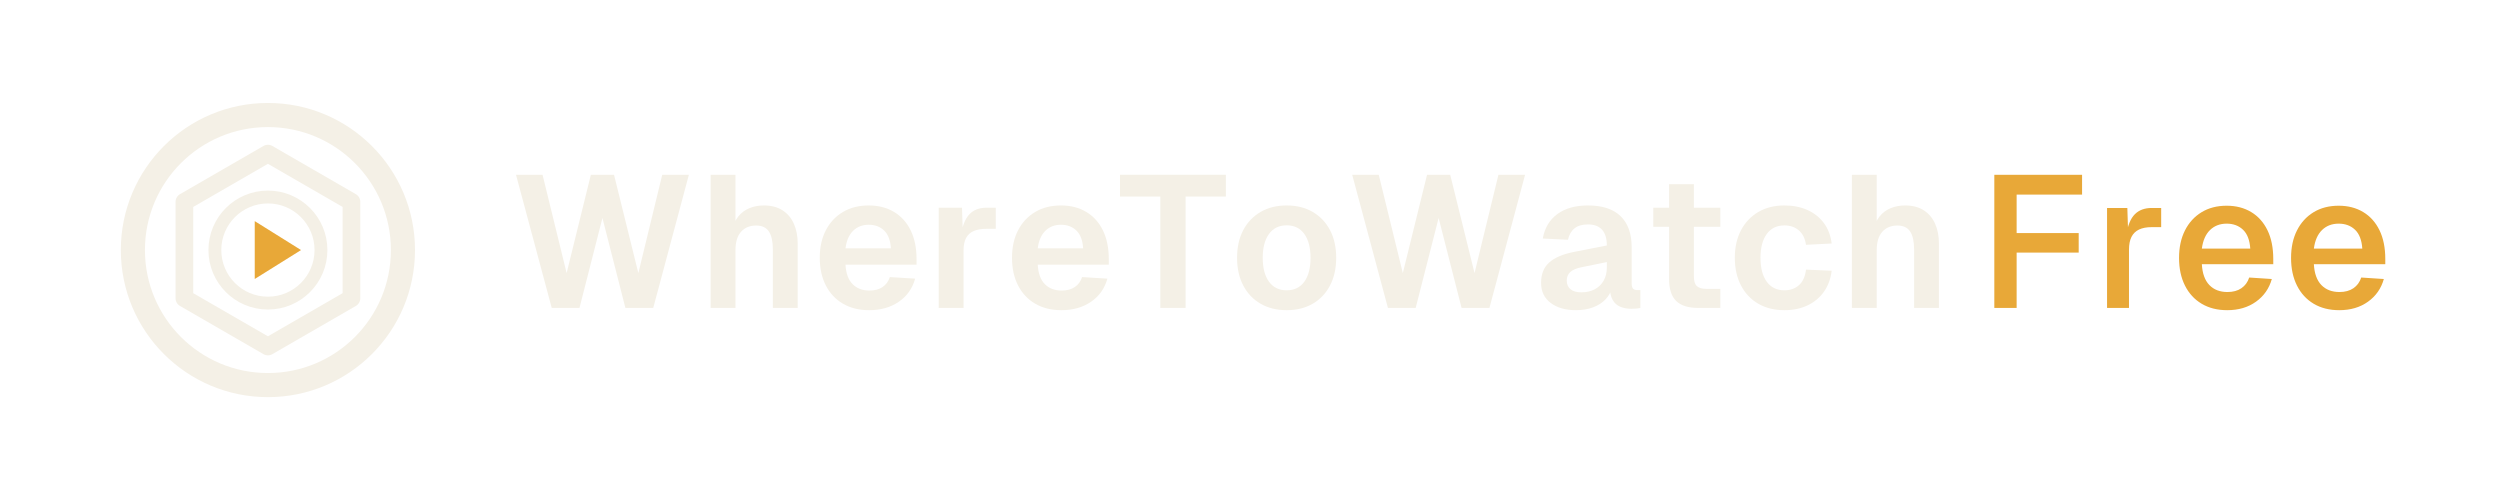
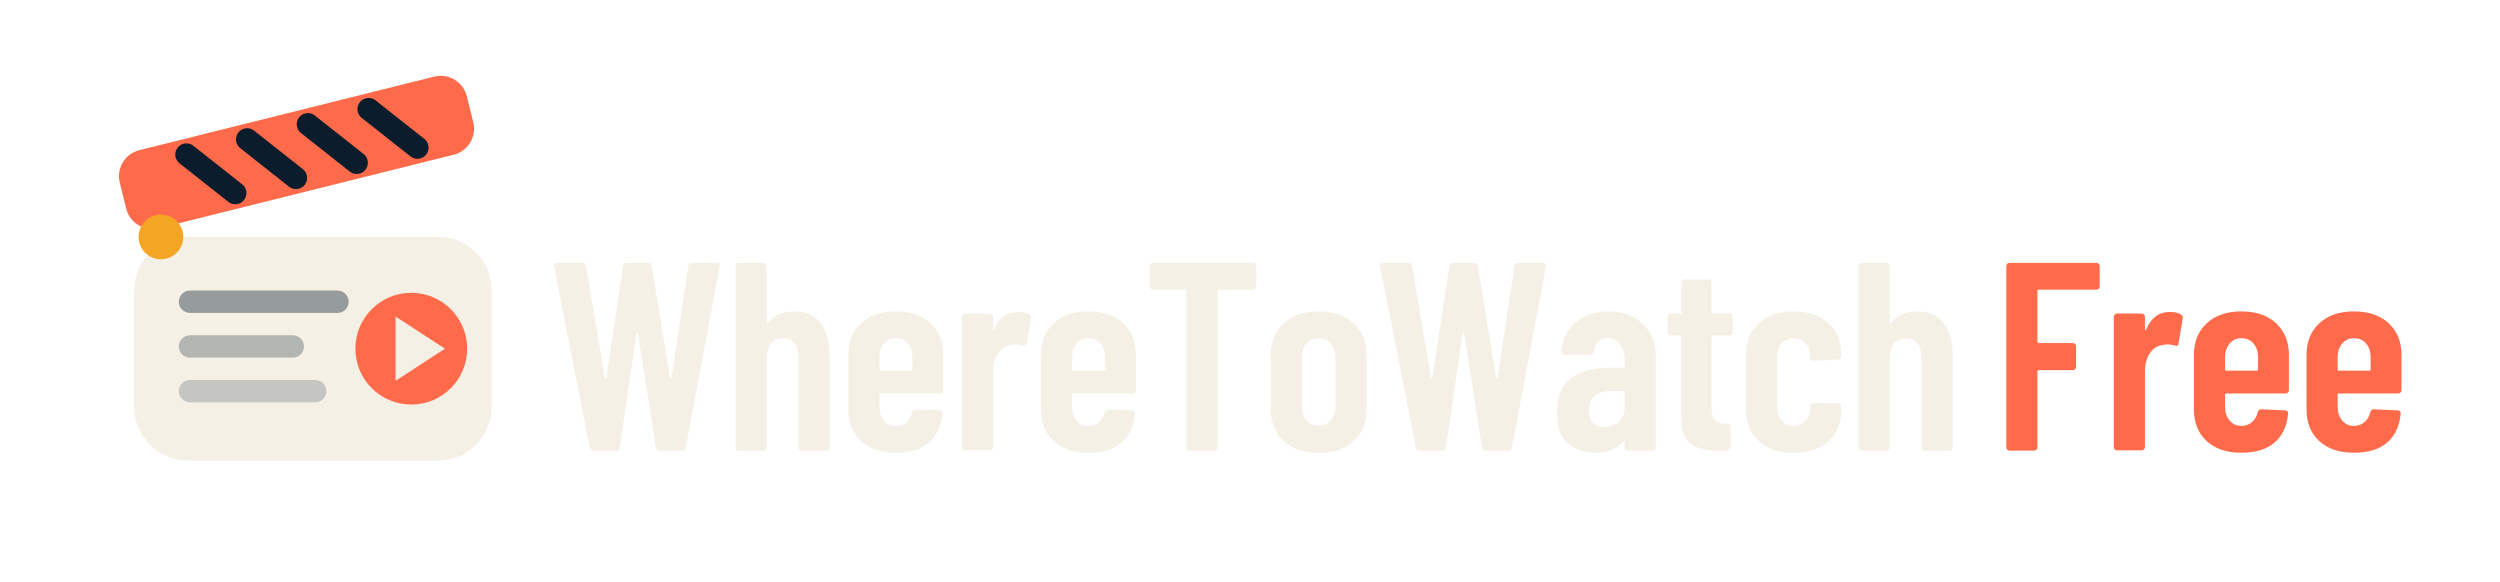
- <svg xmlns="http://www.w3.org/2000/svg" viewBox="0 0 559.87 112.00" width="559.87" height="112.00" fill="none">
-   <g transform="translate(24.000 20.000) scale(0.72)">
-     <circle cx="50.0" cy="50.0" r="42.0" fill="none" stroke="#F4F0E6" stroke-width="7.500" />
-     <path d="M 50.000,20.000 L 75.981,35.000 L 75.981,65.000 L 50.000,80.000 L 24.019,65.000 L 24.019,35.000 Z" fill="none" stroke="#F4F0E6" stroke-width="5.500" stroke-linejoin="round" />
-     <circle cx="50.0" cy="50.0" r="16.5" fill="none" stroke="#F4F0E6" stroke-width="4.000" />
-     <path d="M 45.900,41.000 L 60.300,50.000 L 45.900,59.000 Z" fill="#E8A838" />
+ <svg xmlns="http://www.w3.org/2000/svg" viewBox="0 0 447.40 104.00" width="447.40" height="104.00" fill="none">
+   <g transform="translate(16.000 12.000) scale(0.8)">
+     <rect x="10.0" y="38.0" width="80.0" height="50.0" rx="12.0" fill="#F4F0E6" />
+     <rect x="20" y="50" width="38" height="5" rx="2.5" fill="#0B1C2C" opacity="0.40" />
+     <rect x="20" y="60" width="28" height="5" rx="2.5" fill="#0B1C2C" opacity="0.28" />
+     <rect x="20" y="70" width="33" height="5" rx="2.5" fill="#0B1C2C" opacity="0.20" />
+     <circle cx="72.0" cy="63.0" r="12.5" fill="#FF6B4A" />
+     <path d="M68.49,55.81 L79.53,63.00 L68.49,70.19 Z" fill="#F4F0E6" />
+     <g transform="rotate(-14 16.0 38.0)">
+       <rect x="10" y="18" width="80" height="18" rx="6" fill="#FF6B4A" />
+       <g stroke="#0B1C2C" stroke-width="5" stroke-linecap="round">
+         <line x1="26" y1="21.5" x2="34.5" y2="32.5" />
+         <line x1="40" y1="21.5" x2="48.5" y2="32.5" />
+         <line x1="54" y1="21.5" x2="62.5" y2="32.5" />
+         <line x1="68" y1="21.5" x2="76.5" y2="32.5" />
+       </g>
+     </g>
+     <circle cx="16.0" cy="38.0" r="5" fill="#F5A524" />
  </g>
-   <path transform="translate(114.000 68.960) scale(0.042 -0.042)" d="M227.64 0 37.12 710H178.64L307.04 185.76L436.2 710H559.72L689.44 185.76L816.84 710H958.92L768.84 0H620.36L497.96 479.6L375.56 0Z" fill="#F4F0E6" />
-   <path transform="translate(156.232 68.960) scale(0.042 -0.042)" d="M69.44 0V710H201.84V411.68L184.8 411.92Q193.04 458.12 216.82 487.66Q240.6 517.2 275.82 531.8Q311.04 546.4 353.04 546.4Q412.24 546.4 452.4 520.68Q492.56 494.96 513.06 449.02Q533.56 403.08 533.56 343.64V0H401.16V311.28Q401.16 375.52 380.04 407.46Q358.92 439.4 312.16 439.4Q261.36 439.4 231.6 406.12Q201.84 372.84 201.84 308.08V0Z" fill="#F4F0E6" />
-   <path transform="translate(181.958 68.960) scale(0.042 -0.042)" d="M301.96 -12Q221.68 -12 162.56 22.44Q103.44 56.88 71.08 119.82Q38.72 182.76 38.72 267.2Q38.72 351.64 71.08 414.08Q103.44 476.52 162 511.46Q220.56 546.4 299.72 546.4Q376.64 546.4 434.26 512.14Q491.88 477.88 523.36 413.68Q554.84 349.48 554.84 259.6V230.64H176Q179.68 161.48 213.58 127.06Q247.48 92.64 303.72 92.64Q345.6 92.64 373.38 111.2Q401.16 129.76 412.4 164.48L547.28 156.16Q525.84 78.12 460.52 33.06Q395.2 -12 301.96 -12ZM176 317.84H417.96Q414.16 381.64 382.04 412.58Q349.92 443.52 299.72 443.52Q249.28 443.52 216.38 411.08Q183.48 378.64 176 317.84Z" fill="#F4F0E6" />
-   <path transform="translate(207.306 68.960) scale(0.042 -0.042)" d="M69.44 0V534.4H193.6L198.48 384.56L187.84 387.12Q200.04 464.8 233.32 499.6Q266.6 534.4 324.36 534.4H373.72V421.84H324.04Q282.72 421.84 255.78 409.98Q228.84 398.12 215.34 372.92Q201.84 347.72 201.84 306.36V0Z" fill="#F4F0E6" />
-   <path transform="translate(225.010 68.960) scale(0.042 -0.042)" d="M301.96 -12Q221.68 -12 162.56 22.44Q103.44 56.88 71.08 119.82Q38.72 182.76 38.72 267.2Q38.72 351.64 71.08 414.08Q103.44 476.52 162 511.46Q220.56 546.4 299.72 546.4Q376.64 546.4 434.26 512.14Q491.88 477.88 523.36 413.68Q554.84 349.48 554.84 259.6V230.64H176Q179.68 161.48 213.58 127.06Q247.48 92.64 303.72 92.64Q345.6 92.64 373.38 111.2Q401.16 129.76 412.4 164.48L547.28 156.16Q525.84 78.12 460.52 33.06Q395.2 -12 301.96 -12ZM176 317.84H417.96Q414.16 381.64 382.04 412.58Q349.92 443.52 299.72 443.52Q249.28 443.52 216.38 411.08Q183.48 378.64 176 317.84Z" fill="#F4F0E6" />
-   <path transform="translate(250.358 68.960) scale(0.042 -0.042)" d="M225.96 0V593.88H11.12V710H575.64V593.88H360.8V0Z" fill="#F4F0E6" />
-   <path transform="translate(275.412 68.960) scale(0.042 -0.042)" d="M303.28 -12Q223.68 -12 164.06 22.44Q104.44 56.88 71.58 119.82Q38.72 182.76 38.72 267.2Q38.72 352.2 71.58 414.64Q104.44 477.08 164.06 511.74Q223.68 546.4 303.28 546.4Q382.88 546.4 442.22 511.74Q501.56 477.08 534.42 414.64Q567.28 352.2 567.28 267.2Q567.28 182.76 534.42 119.82Q501.56 56.88 442.22 22.44Q382.88 -12 303.28 -12ZM303.28 93.96Q363.96 93.96 397.2 139.64Q430.44 185.32 430.44 267.2Q430.44 348.64 397.2 394.54Q363.96 440.44 303.28 440.44Q242.6 440.44 209.08 394.54Q175.56 348.64 175.56 267.2Q175.56 185.32 209.08 139.64Q242.6 93.96 303.28 93.96Z" fill="#F4F0E6" />
-   <path transform="translate(301.264 68.960) scale(0.042 -0.042)" d="M227.64 0 37.12 710H178.64L307.04 185.76L436.2 710H559.72L689.44 185.76L816.84 710H958.92L768.84 0H620.36L497.96 479.6L375.56 0Z" fill="#F4F0E6" />
-   <path transform="translate(343.496 68.960) scale(0.042 -0.042)" d="M224.76 -12Q141.44 -12 90.08 26.44Q38.72 64.88 38.72 133.76Q38.72 203.52 82.02 242.3Q125.32 281.08 212.76 298.4L389.32 332.96Q389.32 388.96 363.76 417.12Q338.2 445.28 288.84 445.28Q243.08 445.28 217.02 424.3Q190.96 403.32 182.04 363.48L47.72 370.04Q63.16 455.16 125.72 500.78Q188.28 546.4 288.84 546.4Q404.04 546.4 462.88 489.12Q521.72 431.84 521.72 324.24V132.08Q521.72 110.56 529.1 102.84Q536.48 95.12 551.48 95.12H568.08V0Q561.88 -1.88 548.04 -3.26Q534.2 -4.64 520.24 -4.64Q487.32 -4.64 461.08 6.2Q434.84 17.04 420 43.3Q405.16 69.56 405.16 116.16L416.92 108Q408.16 72.68 382.04 45.4Q355.92 18.12 315.7 3.06Q275.48 -12 224.76 -12ZM253 83.12Q294.56 83.12 325.02 99.44Q355.48 115.76 372.4 145.54Q389.32 175.32 389.32 215.36V244.56L254.28 216.96Q213.04 208.72 194.3 191.3Q175.56 173.88 175.56 146.16Q175.56 116.2 195.68 99.66Q215.8 83.12 253 83.12Z" fill="#F4F0E6" />
-   <path transform="translate(368.382 68.960) scale(0.042 -0.042)" d="M284.56 0Q204.2 0 166.4 37.18Q128.6 74.36 128.6 154.48V659.72H261V167.92Q261 130.16 277.22 115.94Q293.44 101.72 326.88 101.72H402V0ZM44.44 432.68V534.4H402V432.68Z" fill="#F4F0E6" />
-   <path transform="translate(386.884 68.960) scale(0.042 -0.042)" d="M303.28 -12Q223.12 -12 163.78 22.44Q104.44 56.88 71.58 119.82Q38.72 182.76 38.72 267.2Q38.72 351.64 71.58 414.08Q104.44 476.52 163.78 511.46Q223.12 546.4 303.28 546.4Q371.76 546.4 425.64 522.26Q479.52 498.12 513.26 452.94Q547 407.76 555.12 343.48L418.28 336.6Q410.6 387.4 379.76 413.7Q348.92 440 303.28 440Q242.6 440 209.08 394.32Q175.56 348.64 175.56 267.2Q175.56 185.32 209.08 139.64Q242.6 93.96 303.28 93.96Q349.36 93.96 380.42 121.1Q411.48 148.24 418.28 204.28L555.12 198.28Q547.44 134 514.14 86.76Q480.84 39.52 426.96 13.76Q373.08 -12 303.28 -12Z" fill="#F4F0E6" />
-   <path transform="translate(411.812 68.960) scale(0.042 -0.042)" d="M69.44 0V710H201.84V411.68L184.8 411.92Q193.04 458.12 216.82 487.66Q240.6 517.2 275.82 531.8Q311.04 546.4 353.04 546.4Q412.24 546.4 452.4 520.68Q492.56 494.96 513.06 449.02Q533.56 403.08 533.56 343.64V0H401.16V311.28Q401.16 375.52 380.04 407.46Q358.92 439.4 312.16 439.4Q261.36 439.4 231.6 406.12Q201.84 372.84 201.84 308.08V0Z" fill="#F4F0E6" />
-   <path transform="translate(443.138 68.960) scale(0.042 -0.042)" d="M83 0V710H550.899V604.101H138.3L201.999 669.7V344L138.3 399.1H532.899V294.9H138.3L201.999 350V0Z" fill="#E8A838" />
-   <path transform="translate(468.812 68.960) scale(0.042 -0.042)" d="M72.8 0V533H180.999L185.599 388.2L175.799 390.9Q187.299 465.5 220.649 499.25Q253.999 533 311.199 533H361.399V430.801H311.299Q270.399 430.801 243.599 418.101Q216.799 405.401 203.299 379.151Q189.799 352.9 189.799 310.7V0Z" fill="#E8A838" />
-   <path transform="translate(486.296 68.960) scale(0.042 -0.042)" d="M297.2 -12Q218.6 -12 160.95 22.3Q103.3 56.6 71.85 119.4Q40.4 182.2 40.4 266.5Q40.4 350.8 71.85 413.1Q103.3 475.4 160.25 510.2Q217.2 545 294.4 545Q368.799 545 424.949 511.3Q481.099 477.6 511.949 414.1Q542.799 350.6 542.799 261V233.3H161.999Q166.099 159.1 202.099 121.95Q238.099 84.799 298.4 84.799Q343.5 84.799 373.1 105.249Q402.7 125.7 414.5 162.1L535.099 154.2Q513.799 78.4 450.649 33.2Q387.499 -12 297.2 -12ZM161.999 316.3H420.2Q415.7 384.3 381.55 416.85Q347.4 449.401 294.4 449.401Q240.599 449.401 205.599 415.35Q170.599 381.3 161.999 316.3Z" fill="#E8A838" />
-   <path transform="translate(511.382 68.960) scale(0.042 -0.042)" d="M297.2 -12Q218.6 -12 160.95 22.3Q103.3 56.6 71.85 119.4Q40.4 182.2 40.4 266.5Q40.4 350.8 71.85 413.1Q103.3 475.4 160.25 510.2Q217.2 545 294.4 545Q368.799 545 424.949 511.3Q481.099 477.6 511.949 414.1Q542.799 350.6 542.799 261V233.3H161.999Q166.099 159.1 202.099 121.95Q238.099 84.799 298.4 84.799Q343.5 84.799 373.1 105.249Q402.7 125.7 414.5 162.1L535.099 154.2Q513.799 78.4 450.649 33.2Q387.499 -12 297.2 -12ZM161.999 316.3H420.2Q415.7 384.3 381.55 416.85Q347.4 449.401 294.4 449.401Q240.599 449.401 205.599 415.35Q170.599 381.3 161.999 316.3Z" fill="#E8A838" />
+   <path transform="translate(98.000 80.640) scale(0.048 -0.048)" d="M157 11 24 687 23 691Q23 700 34 700H130Q142 700 143 689L213 272Q214 269 216.0 269.0Q218 269 219 272L282 689Q283 700 295 700H375Q387 700 388 689L456 272Q457 269 459.0 269.0Q461 269 462 272L525 689Q526 700 538 700H631Q644 700 642 687L515 11Q514 0 502 0H417Q405 0 404 11L337 436Q336 440 334.0 440.0Q332 440 331 436L269 11Q268 0 256 0H170Q158 0 157 11Z" fill="#F4F0E6" />
+   <path transform="translate(129.420 80.640) scale(0.048 -0.048)" d="M397 352V12Q397 7 393.5 3.5Q390 0 385 0H293Q288 0 284.5 3.5Q281 7 281 12V343Q281 379 266.0 399.0Q251 419 223 419Q194 419 178.0 398.0Q162 377 162 340V12Q162 7 158.5 3.5Q155 0 150 0H58Q53 0 49.5 3.5Q46 7 46 12V688Q46 693 49.5 696.5Q53 700 58 700H150Q155 700 158.5 696.5Q162 693 162 688V479Q162 476 164.5 475.5Q167 475 170 479Q204 519 265 519Q330 519 363.5 475.5Q397 432 397 352Z" fill="#F4F0E6" />
+   <path transform="translate(149.992 80.640) scale(0.048 -0.048)" d="M380 213H159Q154 213 154 208V163Q154 132 171.0 112.0Q188 92 215 92Q238 92 254.5 106.5Q271 121 276 144Q279 154 289 154L378 150Q383 150 386.5 146.5Q390 143 389 137Q382 67 338.0 29.5Q294 -8 215 -8Q133 -8 85.5 35.5Q38 79 38 154V357Q38 430 85.5 474.5Q133 519 215 519Q297 519 344.5 474.5Q392 430 392 357V225Q392 220 388.5 216.5Q385 213 380 213ZM154 348V303Q154 298 159 298H272Q277 298 277 303V348Q277 380 260.0 399.5Q243 419 215 419Q188 419 171.0 399.0Q154 379 154 348Z" fill="#F4F0E6" />
+   <path transform="translate(169.940 80.640) scale(0.048 -0.048)" d="M297 507Q305 502 303 492L287 399Q286 387 273 392Q259 396 247 396Q235 396 225 393Q197 389 179.5 361.5Q162 334 162 296V13Q162 8 158.5 4.5Q155 1 150 1H58Q53 1 49.5 4.5Q46 8 46 13V499Q46 504 49.5 507.5Q53 511 58 511H150Q155 511 158.5 507.5Q162 504 162 499V453Q162 449 164.0 448.5Q166 448 167 452Q194 517 255 517Q282 517 297 507Z" fill="#F4F0E6" />
+   <path transform="translate(184.464 80.640) scale(0.048 -0.048)" d="M380 213H159Q154 213 154 208V163Q154 132 171.0 112.0Q188 92 215 92Q238 92 254.5 106.5Q271 121 276 144Q279 154 289 154L378 150Q383 150 386.5 146.5Q390 143 389 137Q382 67 338.0 29.5Q294 -8 215 -8Q133 -8 85.5 35.5Q38 79 38 154V357Q38 430 85.5 474.5Q133 519 215 519Q297 519 344.5 474.5Q392 430 392 357V225Q392 220 388.5 216.5Q385 213 380 213ZM154 348V303Q154 298 159 298H272Q277 298 277 303V348Q277 380 260.0 399.5Q243 419 215 419Q188 419 171.0 399.0Q154 379 154 348Z" fill="#F4F0E6" />
+   <path transform="translate(204.412 80.640) scale(0.048 -0.048)" d="M425 688V612Q425 607 421.5 603.5Q418 600 413 600H286Q281 600 281 595V12Q281 7 277.5 3.5Q274 0 269 0H177Q172 0 168.5 3.5Q165 7 165 12V595Q165 600 160 600H40Q35 600 31.5 603.5Q28 607 28 612V688Q28 693 31.5 696.5Q35 700 40 700H413Q418 700 421.5 696.5Q425 693 425 688Z" fill="#F4F0E6" />
+   <path transform="translate(225.608 80.640) scale(0.048 -0.048)" d="M38 155V356Q38 430 86.0 474.5Q134 519 216 519Q299 519 347.0 474.5Q395 430 395 356V155Q395 80 347.5 36.0Q300 -8 216 -8Q133 -8 85.5 36.0Q38 80 38 155ZM279 164V348Q279 379 261.5 399.0Q244 419 216 419Q188 419 171.0 399.5Q154 380 154 348V164Q154 132 171.0 112.5Q188 93 216 93Q244 93 261.5 112.5Q279 132 279 164Z" fill="#F4F0E6" />
+   <path transform="translate(245.844 80.640) scale(0.048 -0.048)" d="M157 11 24 687 23 691Q23 700 34 700H130Q142 700 143 689L213 272Q214 269 216.0 269.0Q218 269 219 272L282 689Q283 700 295 700H375Q387 700 388 689L456 272Q457 269 459.0 269.0Q461 269 462 272L525 689Q526 700 538 700H631Q644 700 642 687L515 11Q514 0 502 0H417Q405 0 404 11L337 436Q336 440 334.0 440.0Q332 440 331 436L269 11Q268 0 256 0H170Q158 0 157 11Z" fill="#F4F0E6" />
+   <path transform="translate(277.264 80.640) scale(0.048 -0.048)" d="M397 352V12Q397 7 393.5 3.5Q390 0 385 0H293Q288 0 284.5 3.5Q281 7 281 12V31Q281 34 279.0 35.0Q277 36 275 33Q240 -8 173 -8Q116 -8 72.5 24.5Q29 57 29 143Q29 233 81.5 271.0Q134 309 224 309H276Q281 309 281 314V340Q281 376 263.0 397.5Q245 419 218 419Q197 419 183.0 405.5Q169 392 166 369Q165 357 153 357H56Q44 357 45 369Q50 437 98.5 478.0Q147 519 220 519Q299 519 348.0 473.0Q397 427 397 352ZM281 160V217Q281 222 276 222H224Q190 222 169.0 203.5Q148 185 148 150Q148 119 164.0 103.5Q180 88 205 88Q235 88 258.0 107.0Q281 126 281 160Z" fill="#F4F0E6" />
+   <path transform="translate(297.596 80.640) scale(0.048 -0.048)" d="M248 429H186Q181 429 181 424V162Q181 127 194.0 113.5Q207 100 233 101H240Q245 101 248.5 97.5Q252 94 252 89V12Q252 7 248.5 3.5Q245 0 240 0H206Q138 0 103.5 25.0Q69 50 69 119V424Q69 429 64 429H29Q24 429 20.5 432.5Q17 436 17 441V499Q17 504 20.5 507.5Q24 511 29 511H64Q69 511 69 516V626Q69 631 72.5 634.5Q76 638 81 638H169Q174 638 177.5 634.5Q181 631 181 626V516Q181 511 186 511H248Q253 511 256.5 507.5Q260 504 260 499V441Q260 436 256.5 432.5Q253 429 248 429Z" fill="#F4F0E6" />
+   <path transform="translate(310.632 80.640) scale(0.048 -0.048)" d="M38 155V357Q38 430 85.5 474.5Q133 519 215 519Q297 519 345.0 475.5Q393 432 393 365V351Q393 346 389.5 342.5Q386 339 381 339L289 335Q277 335 277 347V357Q277 382 259.5 400.5Q242 419 215 419Q188 419 171.0 399.0Q154 379 154 348V163Q154 132 171.0 112.0Q188 92 215 92Q242 92 259.5 110.5Q277 129 277 155V165Q277 170 280.5 173.5Q284 177 289 177L381 176Q386 176 389.5 172.5Q393 169 393 164V146Q393 77 345.0 34.5Q297 -8 215 -8Q133 -8 85.5 36.0Q38 80 38 155Z" fill="#F4F0E6" />
+   <path transform="translate(330.388 80.640) scale(0.048 -0.048)" d="M397 352V12Q397 7 393.5 3.5Q390 0 385 0H293Q288 0 284.5 3.5Q281 7 281 12V343Q281 379 266.0 399.0Q251 419 223 419Q194 419 178.0 398.0Q162 377 162 340V12Q162 7 158.5 3.5Q155 0 150 0H58Q53 0 49.5 3.5Q46 7 46 12V688Q46 693 49.5 696.5Q53 700 58 700H150Q155 700 158.5 696.5Q162 693 162 688V479Q162 476 164.5 475.5Q167 475 170 479Q204 519 265 519Q330 519 363.5 475.5Q397 432 397 352Z" fill="#F4F0E6" />
+   <path transform="translate(356.460 80.640) scale(0.048 -0.048)" d="M390 600H175Q170 600 170 595V406Q170 401 175 401H302Q307 401 310.5 397.5Q314 394 314 389V312Q314 307 310.5 303.5Q307 300 302 300H175Q170 300 170 295V12Q170 7 166.5 3.5Q163 0 158 0H66Q61 0 57.5 3.5Q54 7 54 12V688Q54 693 57.5 696.5Q61 700 66 700H390Q395 700 398.5 696.5Q402 693 402 688V612Q402 607 398.5 603.5Q395 600 390 600Z" fill="#FF6B4A" />
+   <path transform="translate(376.080 80.640) scale(0.048 -0.048)" d="M297 507Q305 502 303 492L287 399Q286 387 273 392Q259 396 247 396Q235 396 225 393Q197 389 179.5 361.5Q162 334 162 296V13Q162 8 158.5 4.5Q155 1 150 1H58Q53 1 49.5 4.5Q46 8 46 13V499Q46 504 49.5 507.5Q53 511 58 511H150Q155 511 158.5 507.5Q162 504 162 499V453Q162 449 164.0 448.5Q166 448 167 452Q194 517 255 517Q282 517 297 507Z" fill="#FF6B4A" />
+   <path transform="translate(390.804 80.640) scale(0.048 -0.048)" d="M380 213H159Q154 213 154 208V163Q154 132 171.0 112.0Q188 92 215 92Q238 92 254.5 106.5Q271 121 276 144Q279 154 289 154L378 150Q383 150 386.5 146.5Q390 143 389 137Q382 67 338.0 29.5Q294 -8 215 -8Q133 -8 85.5 35.5Q38 79 38 154V357Q38 430 85.5 474.5Q133 519 215 519Q297 519 344.5 474.5Q392 430 392 357V225Q392 220 388.5 216.5Q385 213 380 213ZM154 348V303Q154 298 159 298H272Q277 298 277 303V348Q277 380 260.0 399.5Q243 419 215 419Q188 419 171.0 399.0Q154 379 154 348Z" fill="#FF6B4A" />
+   <path transform="translate(410.952 80.640) scale(0.048 -0.048)" d="M380 213H159Q154 213 154 208V163Q154 132 171.0 112.0Q188 92 215 92Q238 92 254.5 106.5Q271 121 276 144Q279 154 289 154L378 150Q383 150 386.5 146.5Q390 143 389 137Q382 67 338.0 29.5Q294 -8 215 -8Q133 -8 85.5 35.5Q38 79 38 154V357Q38 430 85.5 474.5Q133 519 215 519Q297 519 344.5 474.5Q392 430 392 357V225Q392 220 388.5 216.5Q385 213 380 213ZM154 348V303Q154 298 159 298H272Q277 298 277 303V348Q277 380 260.0 399.5Q243 419 215 419Q188 419 171.0 399.0Q154 379 154 348Z" fill="#FF6B4A" />
</svg>
